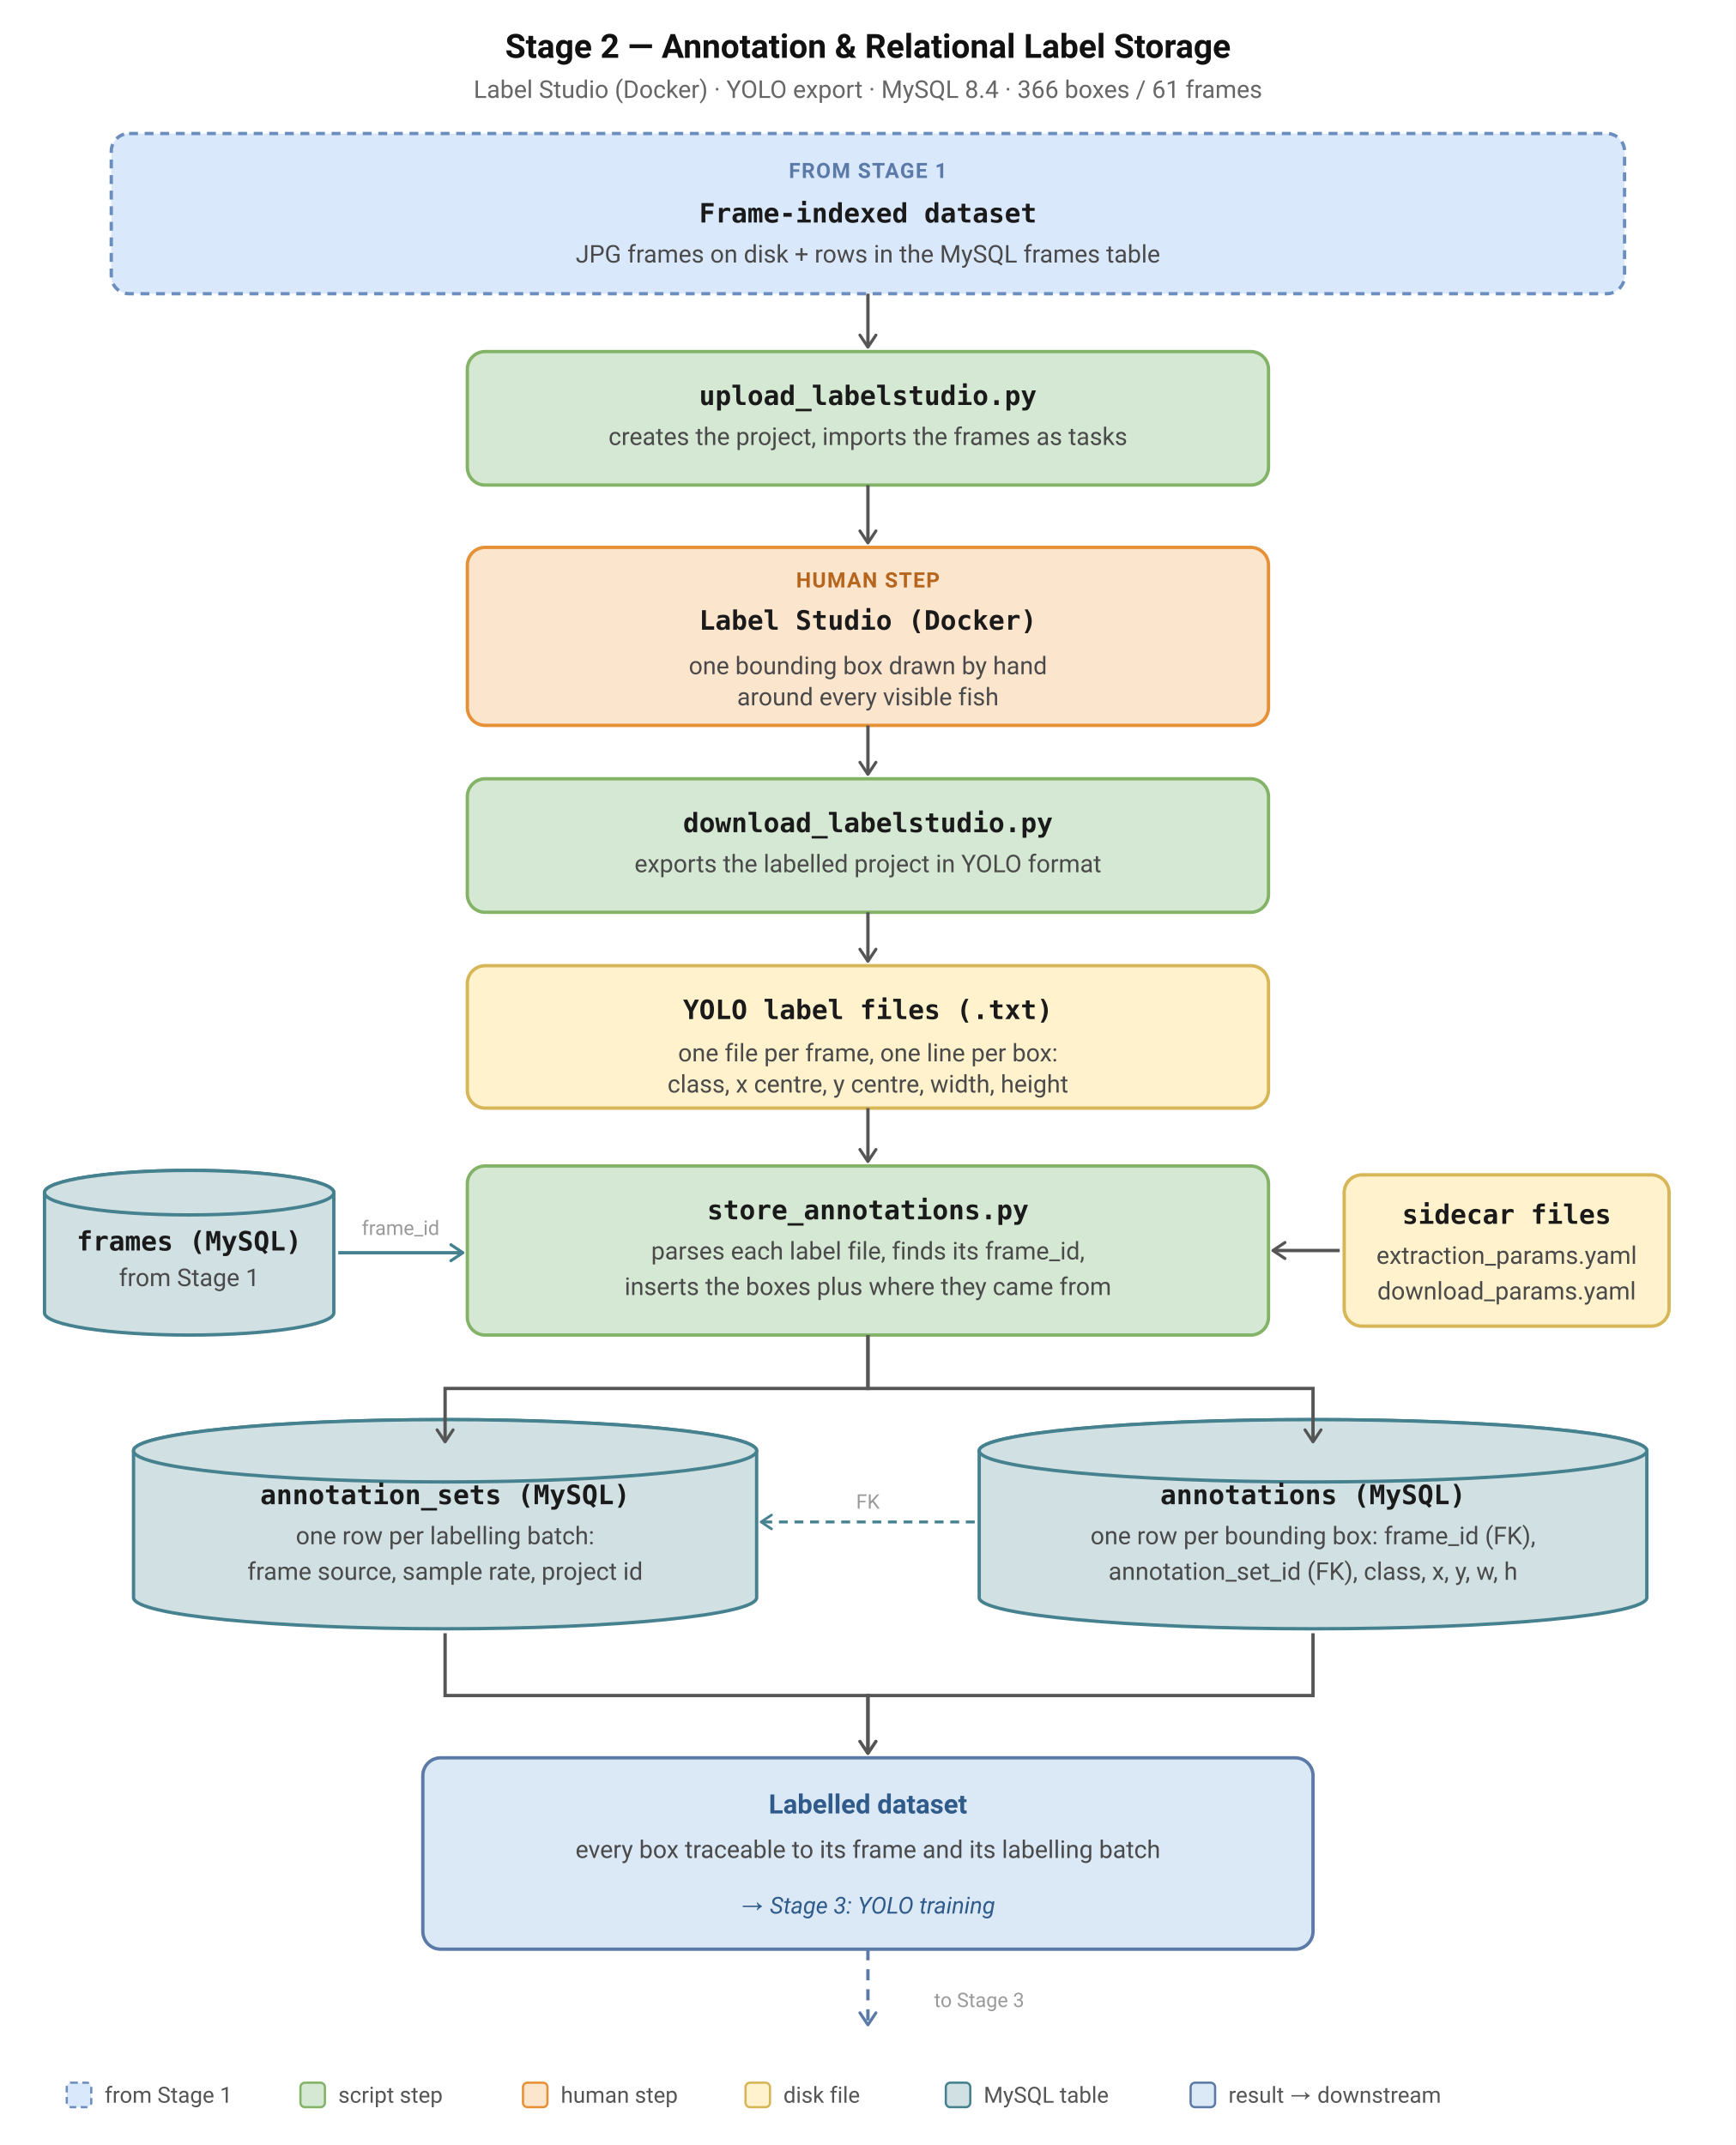
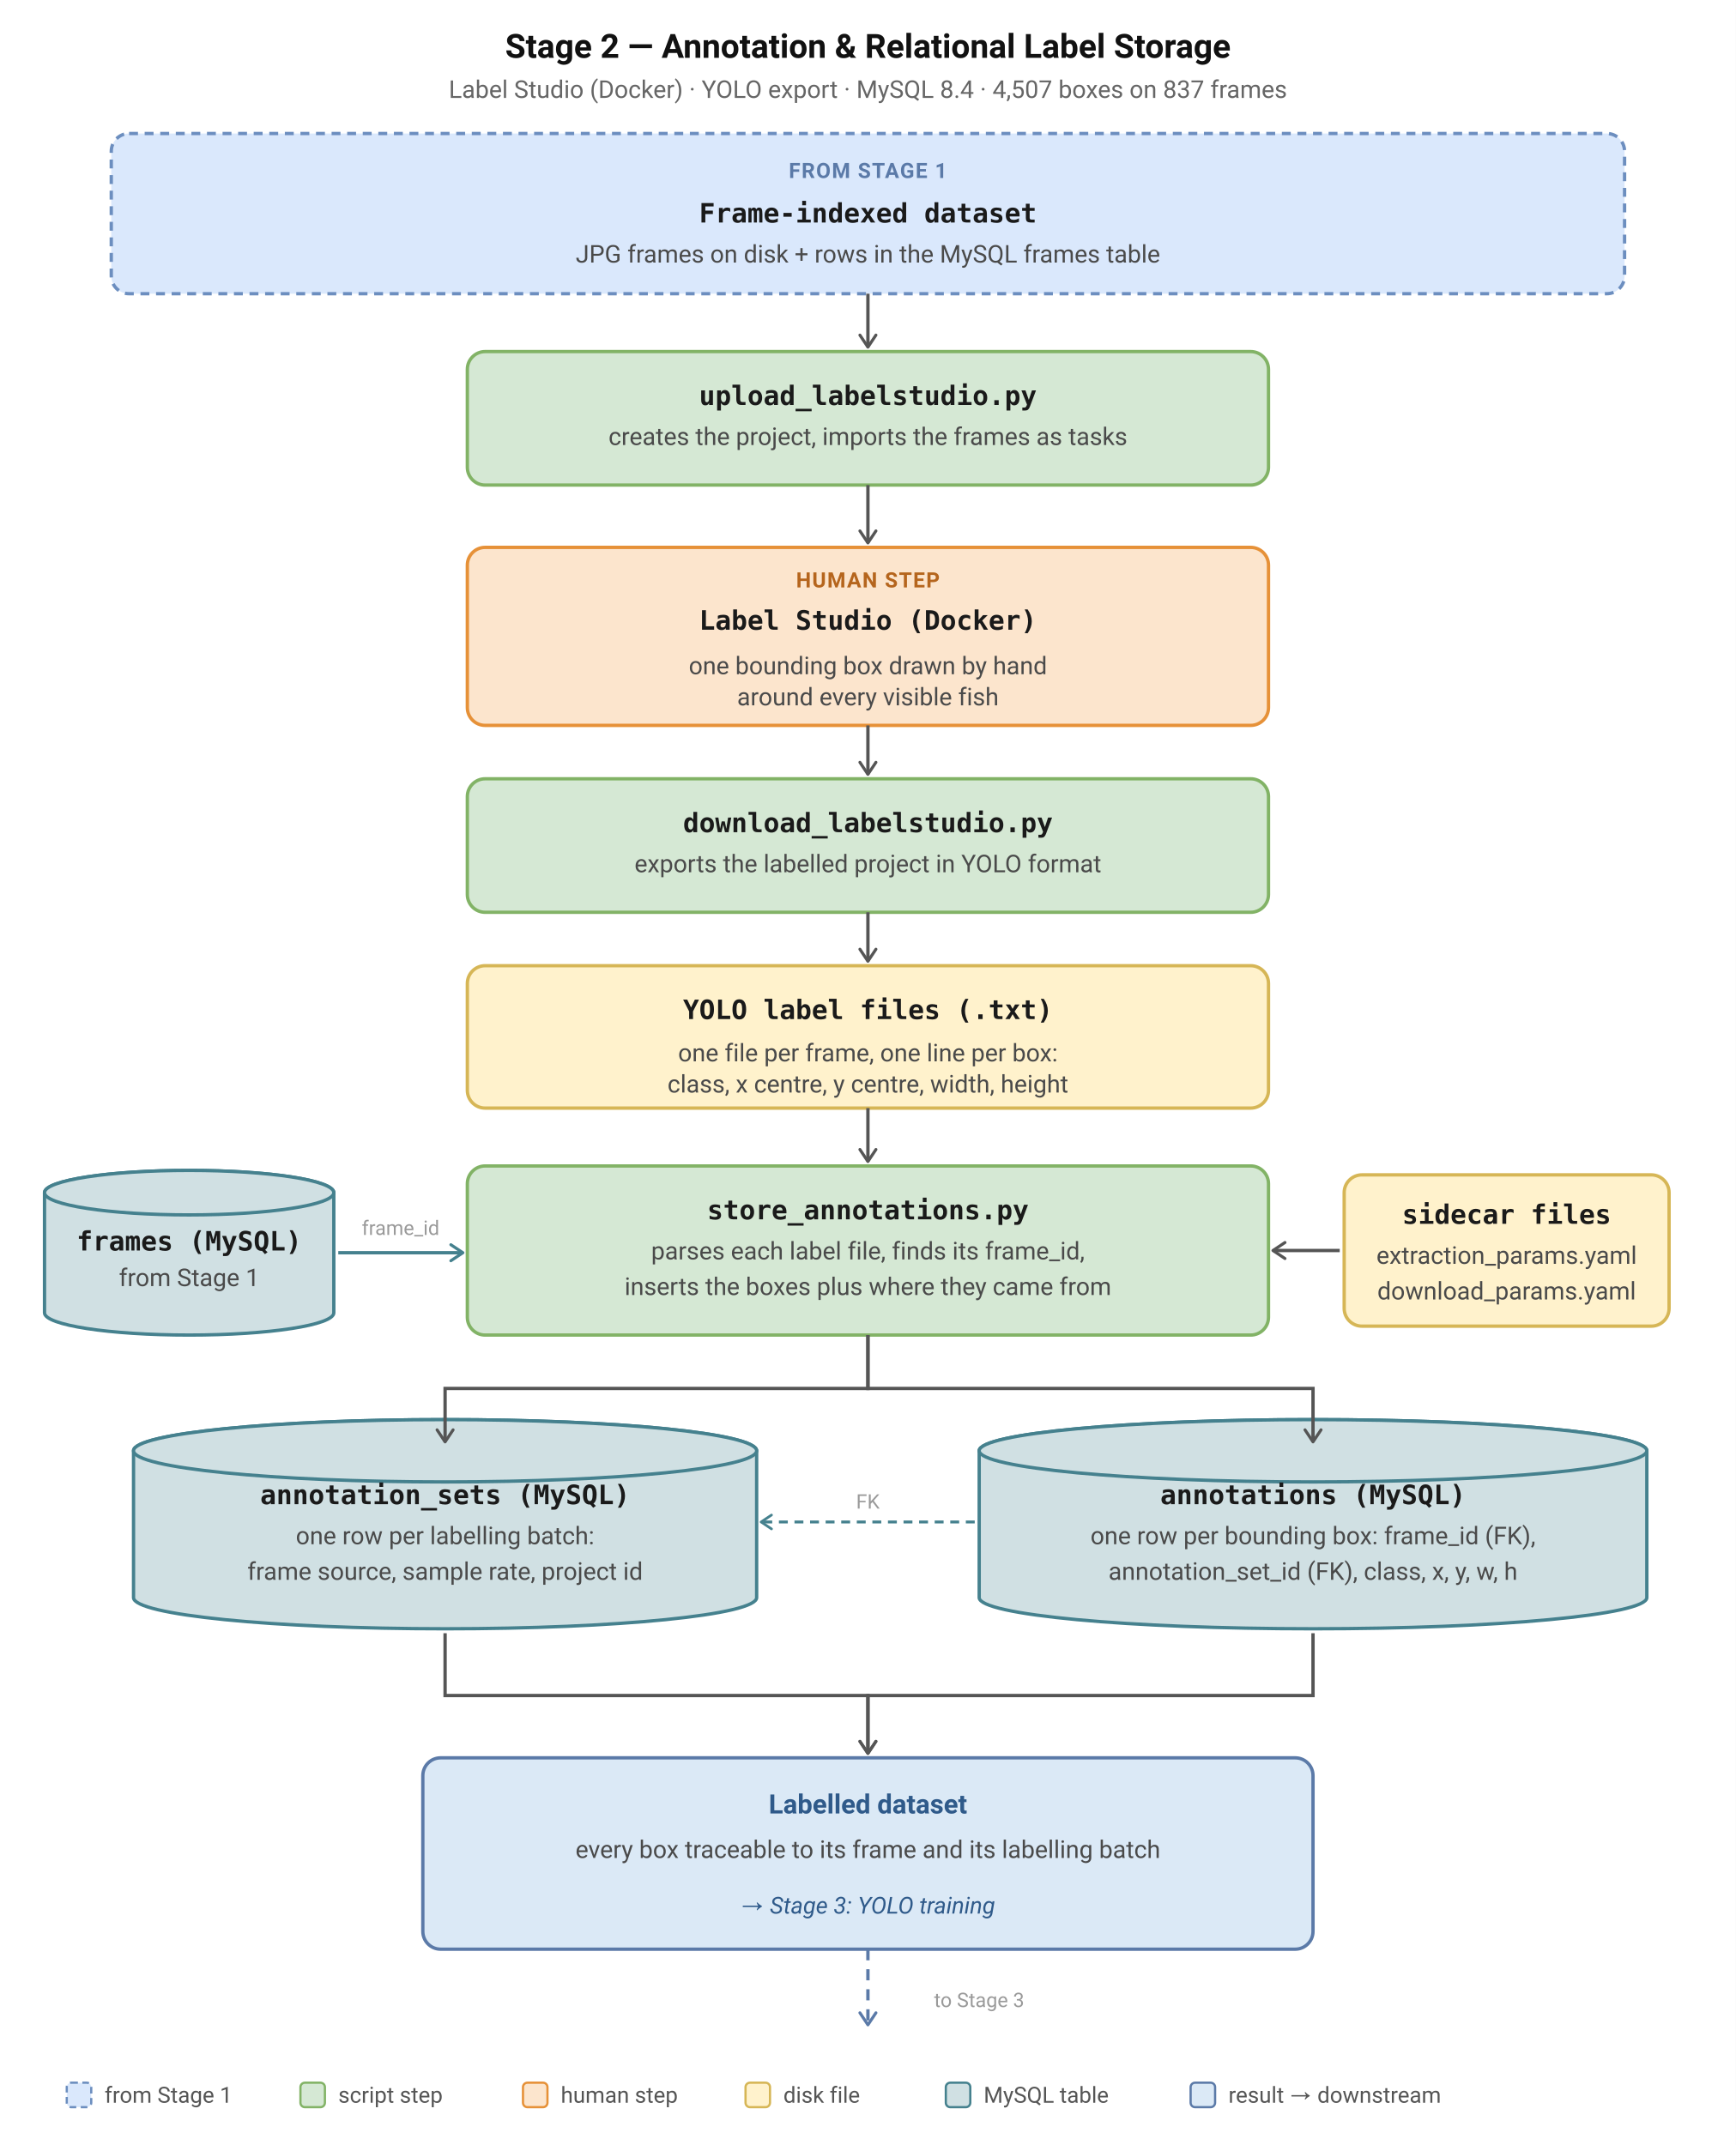
<svg xmlns="http://www.w3.org/2000/svg" width="100%" viewBox="0 0 780 964" role="img">
  <defs>
    <marker id="arrow2" viewBox="0 0 10 10" refX="8" refY="5" markerWidth="6" markerHeight="6" orient="auto-start-reverse">
      <path d="M2 1L8 5L2 9" fill="none" stroke="context-stroke" stroke-width="1.5" stroke-linecap="round" stroke-linejoin="round" />
    </marker>
    <style>
      text { font-family: -apple-system, "Segoe UI", Roboto, Helvetica, Arial, sans-serif; text-anchor: middle; }
      .d-title { font-size: 15px; font-weight: 700; fill: #111; }
      .d-sub { font-size: 11px; fill: #666; }
      .name { font-family: ui-monospace, SFMono-Regular, Menlo, Consolas, monospace; font-size: 12px; font-weight: 600; fill: #1a1a1a; }
      .desc { font-size: 11px; fill: #4a4a4a; }
      .prov { font-size: 9.5px; font-weight: 700; fill: #5b7aa8; letter-spacing: 0.5px; }
      .prov-h { font-size: 9.5px; font-weight: 700; fill: #b5651d; letter-spacing: 0.5px; }
      .res { font-size: 12px; font-weight: 700; fill: #2f5a8a; }
      .note { font-size: 10.5px; font-style: italic; fill: #2f5a8a; }
      .tiny { font-size: 9px; fill: #9a9a9a; }
      .legend { font-size: 10px; fill: #555; text-anchor: start; }
      .box { stroke-width: 1.5; }
      .cyl { stroke-width: 1.5; }
    </style>
  </defs>
  <rect x="0" y="0" width="780" height="964" fill="#ffffff" />
  <text class="d-title" x="390" y="26">Stage 2 — Annotation &amp; Relational Label Storage</text>
-   <text class="d-sub" x="390" y="44">Label Studio (Docker) · YOLO export · MySQL 8.4 · 366 boxes / 61 frames</text>
+   <text class="d-sub" x="390" y="44">Label Studio (Docker) · YOLO export · MySQL 8.4 · 4,507 boxes on 837 frames</text>
  <rect class="box" x="50" y="60" width="680" height="72" rx="8" fill="#dae8fc" stroke="#6c8ebf" stroke-dasharray="4 3" />
  <text class="prov" x="390" y="80">FROM STAGE 1</text>
  <text class="name" x="390" y="100">Frame-indexed dataset</text>
  <text class="desc" x="390" y="118">JPG frames on disk + rows in the MySQL frames table</text>
  <rect class="box" x="210" y="158" width="360" height="60" rx="8" fill="#d5e8d4" stroke="#82b366" />
  <text class="name" x="390" y="182">upload_labelstudio.py</text>
  <text class="desc" x="390" y="200">creates the project, imports the frames as tasks</text>
  <g fill="none" stroke="#555" stroke-width="1.5">
    <polyline points="390,132 390,156" marker-end="url(#arrow2)" />
    <polyline points="390,218 390,244" marker-end="url(#arrow2)" />
  </g>
  <g transform="translate(0 84)">
    <rect class="box" x="210" y="162" width="360" height="80" rx="8" fill="#fce5cd" stroke="#e69138" />
    <text class="prov-h" x="390" y="180">HUMAN STEP</text>
    <text class="name" x="390" y="199">Label Studio (Docker)</text>
    <text class="desc" x="390" y="219">one bounding box drawn by hand</text>
    <text class="desc" x="390" y="233">around every visible fish</text>
    <rect class="box" x="210" y="266" width="360" height="60" rx="8" fill="#d5e8d4" stroke="#82b366" />
    <text class="name" x="390" y="290">download_labelstudio.py</text>
    <text class="desc" x="390" y="308">exports the labelled project in YOLO format</text>
    <rect class="box" x="210" y="350" width="360" height="64" rx="8" fill="#fff2cc" stroke="#d6b656" />
    <text class="name" x="390" y="374">YOLO label files (.txt)</text>
    <text class="desc" x="390" y="393">one file per frame, one line per box:</text>
    <text class="desc" x="390" y="407">class, x centre, y centre, width, height</text>
    <rect class="box" x="210" y="440" width="360" height="76" rx="8" fill="#d5e8d4" stroke="#82b366" />
    <text class="name" x="390" y="464">store_annotations.py</text>
    <text class="desc" x="390" y="482">parses each label file, finds its frame_id,</text>
    <text class="desc" x="390" y="498">inserts the boxes plus where they came from</text>
    <rect class="box" x="604" y="444" width="146" height="68" rx="8" fill="#fff2cc" stroke="#d6b656" />
    <text class="name" x="677" y="466">sidecar files</text>
    <text class="desc" x="677" y="484">extraction_params.yaml</text>
    <text class="desc" x="677" y="500">download_params.yaml</text>
    <path class="cyl" d="M 20,452 L 20,506 A 65,10 0 0 0 150,506 L 150,452 A 65,10 0 0 0 20,452 Z" fill="#d0e0e3" stroke="#45818e" />
    <ellipse class="cyl" cx="85" cy="452" rx="65" ry="10" fill="#d0e0e3" stroke="#45818e" />
    <text class="name" x="85" y="478">frames (MySQL)</text>
    <text class="desc" x="85" y="494">from Stage 1</text>
    <polyline points="152,479 208,479" fill="none" stroke="#45818e" stroke-width="1.5" marker-end="url(#arrow2)" />
    <text class="tiny" x="180" y="471">frame_id</text>
    <path class="cyl" d="M 60,568 L 60,634 A 140,14 0 0 0 340,634 L 340,568 A 140,14 0 0 0 60,568 Z" fill="#d0e0e3" stroke="#45818e" />
    <ellipse class="cyl" cx="200" cy="568" rx="140" ry="14" fill="#d0e0e3" stroke="#45818e" />
    <text class="name" x="200" y="592">annotation_sets (MySQL)</text>
    <text class="desc" x="200" y="610">one row per labelling batch:</text>
    <text class="desc" x="200" y="626">frame source, sample rate, project id</text>
    <path class="cyl" d="M 440,568 L 440,634 A 150,14 0 0 0 740,634 L 740,568 A 150,14 0 0 0 440,568 Z" fill="#d0e0e3" stroke="#45818e" />
    <ellipse class="cyl" cx="590" cy="568" rx="150" ry="14" fill="#d0e0e3" stroke="#45818e" />
    <text class="name" x="590" y="592">annotations (MySQL)</text>
    <text class="desc" x="590" y="610">one row per bounding box: frame_id (FK),</text>
    <text class="desc" x="590" y="626">annotation_set_id (FK), class, x, y, w, h</text>
    <polyline points="438,600 342,600" fill="none" stroke="#45818e" stroke-width="1.3" stroke-dasharray="4 3" marker-end="url(#arrow2)" />
    <text class="tiny" x="390" y="594">FK</text>
    <rect class="box" x="190" y="706" width="400" height="86" rx="8" fill="#dbe9f6" stroke="#5b7aa8" />
    <text class="res" x="390" y="731">Labelled dataset</text>
    <text class="desc" x="390" y="751">every box traceable to its frame and its labelling batch</text>
    <text class="note" x="390" y="776">→ Stage 3: YOLO training</text>
    <g fill="none" stroke="#555" stroke-width="1.5">
      <polyline points="390,242 390,264" marker-end="url(#arrow2)" />
      <polyline points="390,326 390,348" marker-end="url(#arrow2)" />
      <polyline points="390,414 390,438" marker-end="url(#arrow2)" />
      <polyline points="602,478 572,478" marker-end="url(#arrow2)" />
      <polyline points="390,516 390,540 200,540 200,564" marker-end="url(#arrow2)" />
      <polyline points="390,516 390,540 590,540 590,564" marker-end="url(#arrow2)" />
      <polyline points="200,650 200,678 390,678 390,704" marker-end="url(#arrow2)" />
      <polyline points="590,650 590,678 390,678 390,704" marker-end="url(#arrow2)" />
    </g>
    <polyline points="390,792 390,826" fill="none" stroke="#5b7aa8" stroke-width="1.5" stroke-dasharray="5 4" marker-end="url(#arrow2)" />
    <text class="tiny" x="440" y="818">to Stage 3</text>
  </g>
  <g>
    <rect x="30" y="936" width="11" height="11" rx="2" fill="#dae8fc" stroke="#6c8ebf" stroke-dasharray="3 2" />
    <text class="legend" x="47" y="945">from Stage 1</text>
    <rect x="135" y="936" width="11" height="11" rx="2" fill="#d5e8d4" stroke="#82b366" />
    <text class="legend" x="152" y="945">script step</text>
    <rect x="235" y="936" width="11" height="11" rx="2" fill="#fce5cd" stroke="#e69138" />
    <text class="legend" x="252" y="945">human step</text>
    <rect x="335" y="936" width="11" height="11" rx="2" fill="#fff2cc" stroke="#d6b656" />
    <text class="legend" x="352" y="945">disk file</text>
    <rect x="425" y="936" width="11" height="11" rx="2" fill="#d0e0e3" stroke="#45818e" />
    <text class="legend" x="442" y="945">MySQL table</text>
    <rect x="535" y="936" width="11" height="11" rx="2" fill="#dbe9f6" stroke="#5b7aa8" />
    <text class="legend" x="552" y="945">result → downstream</text>
  </g>
</svg>
